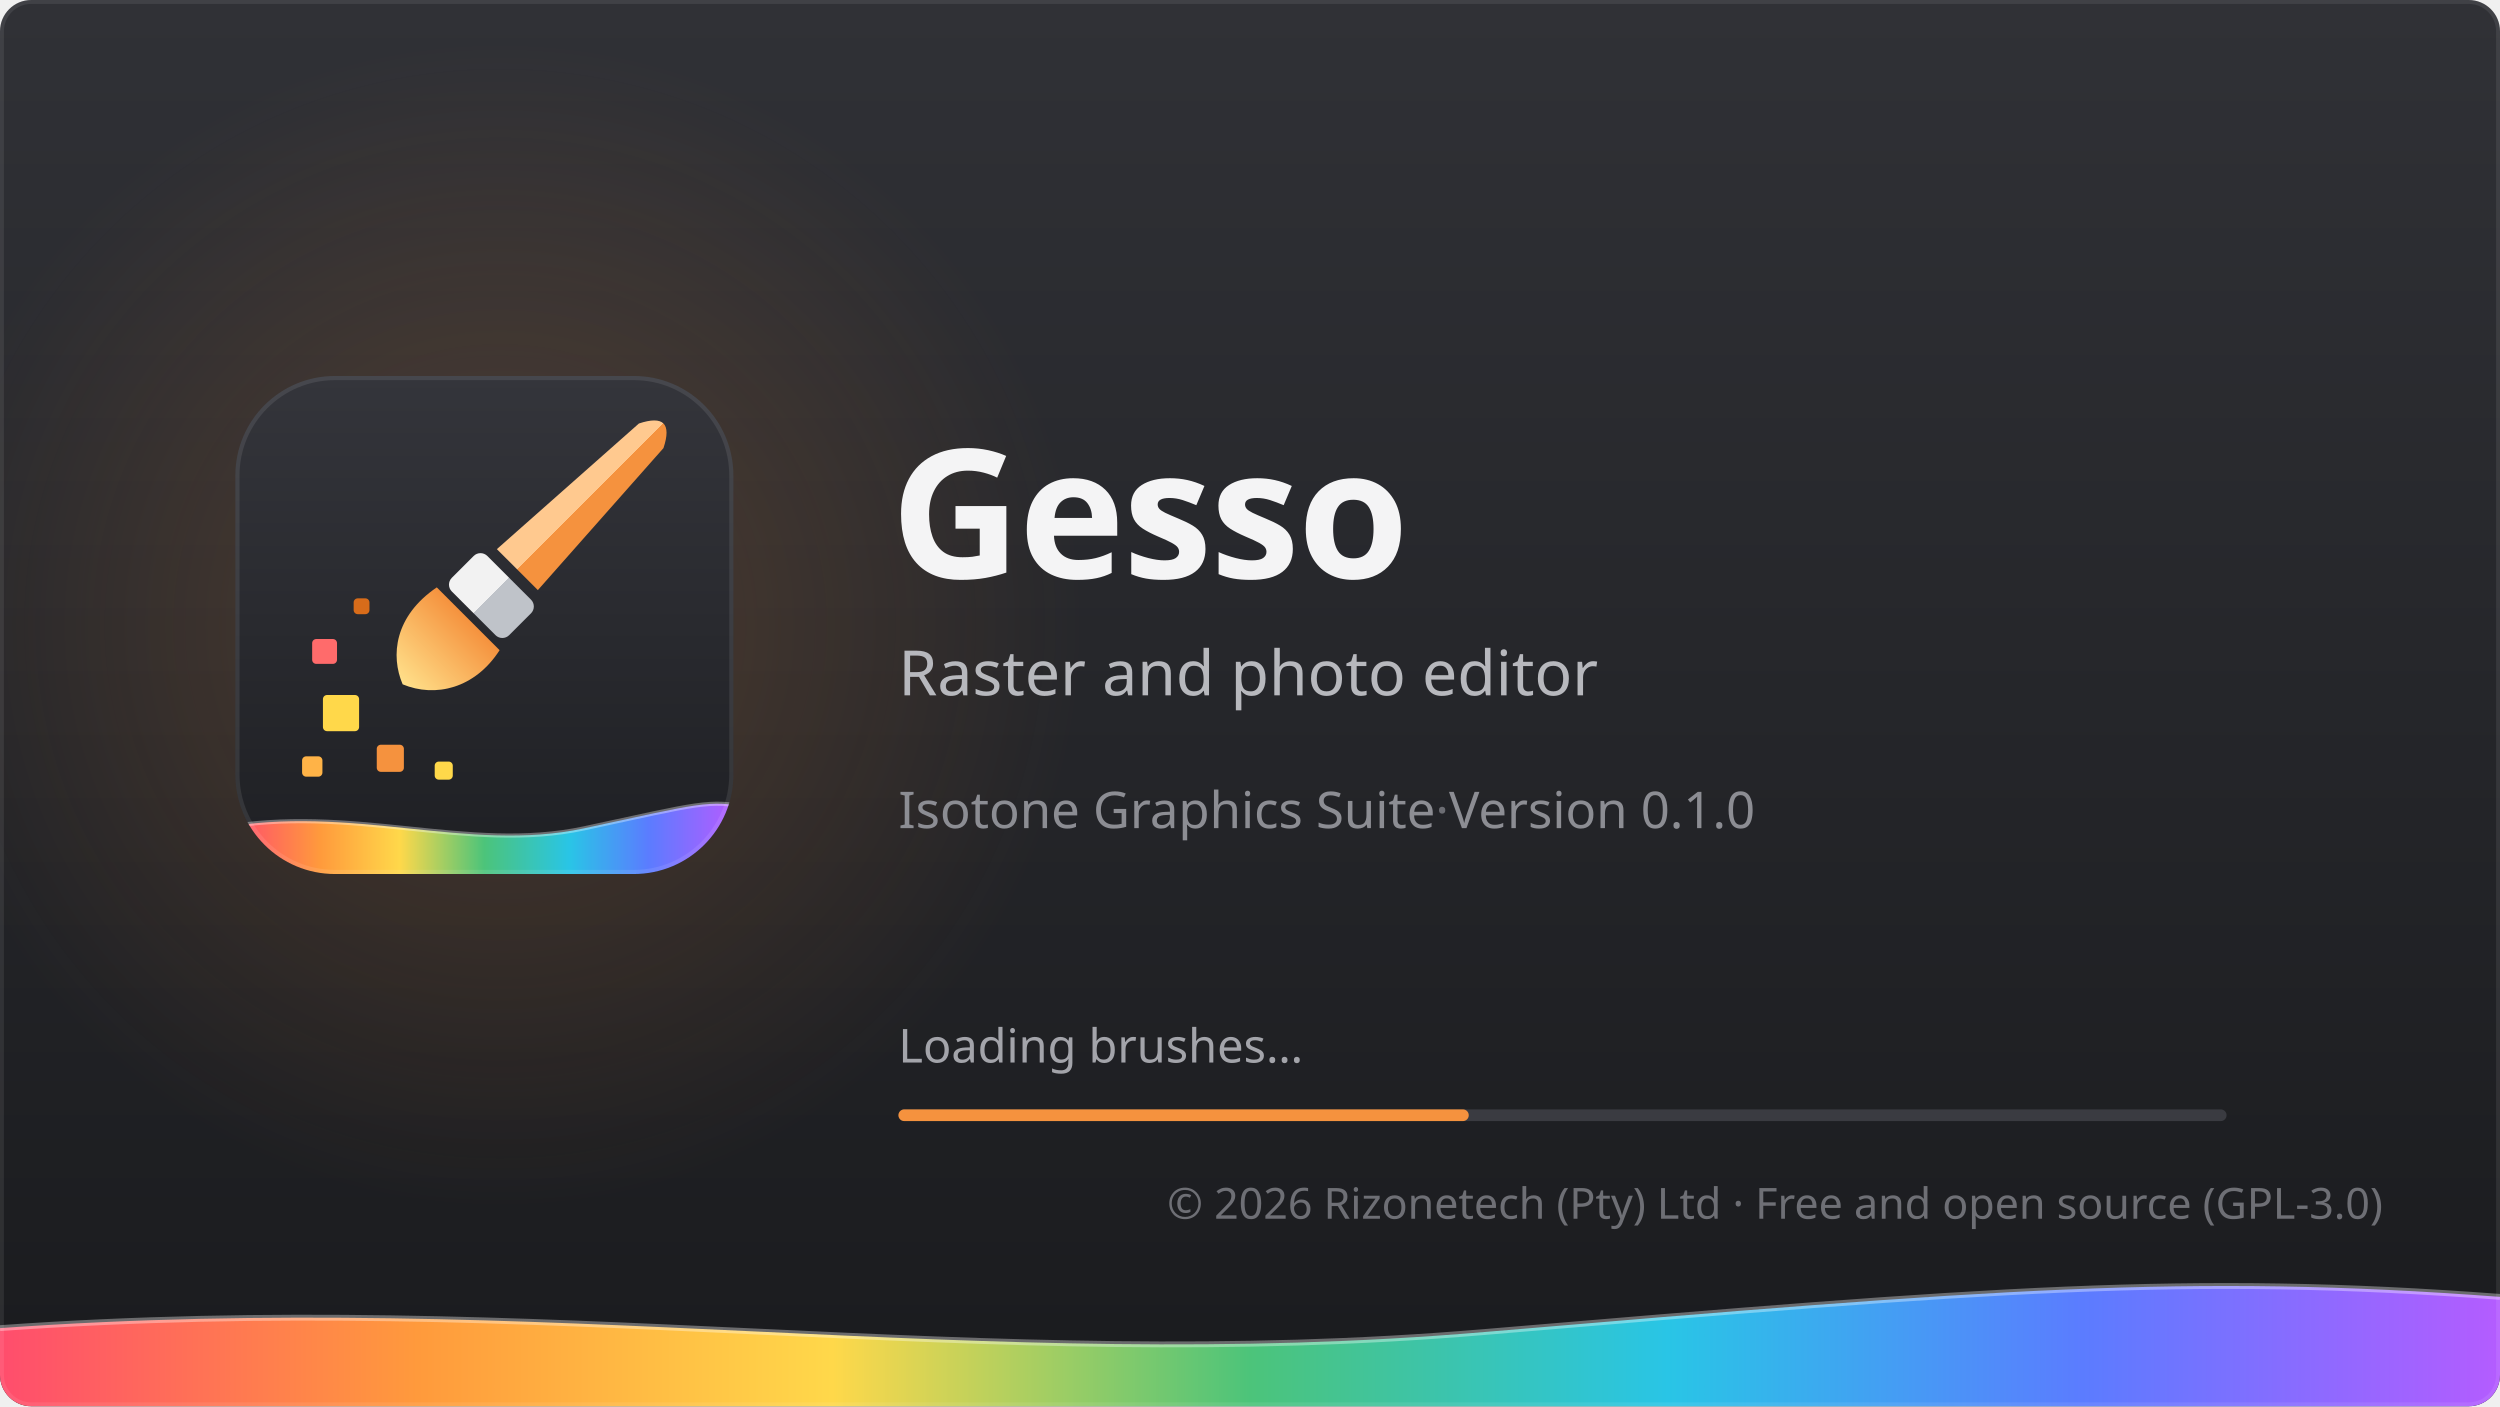
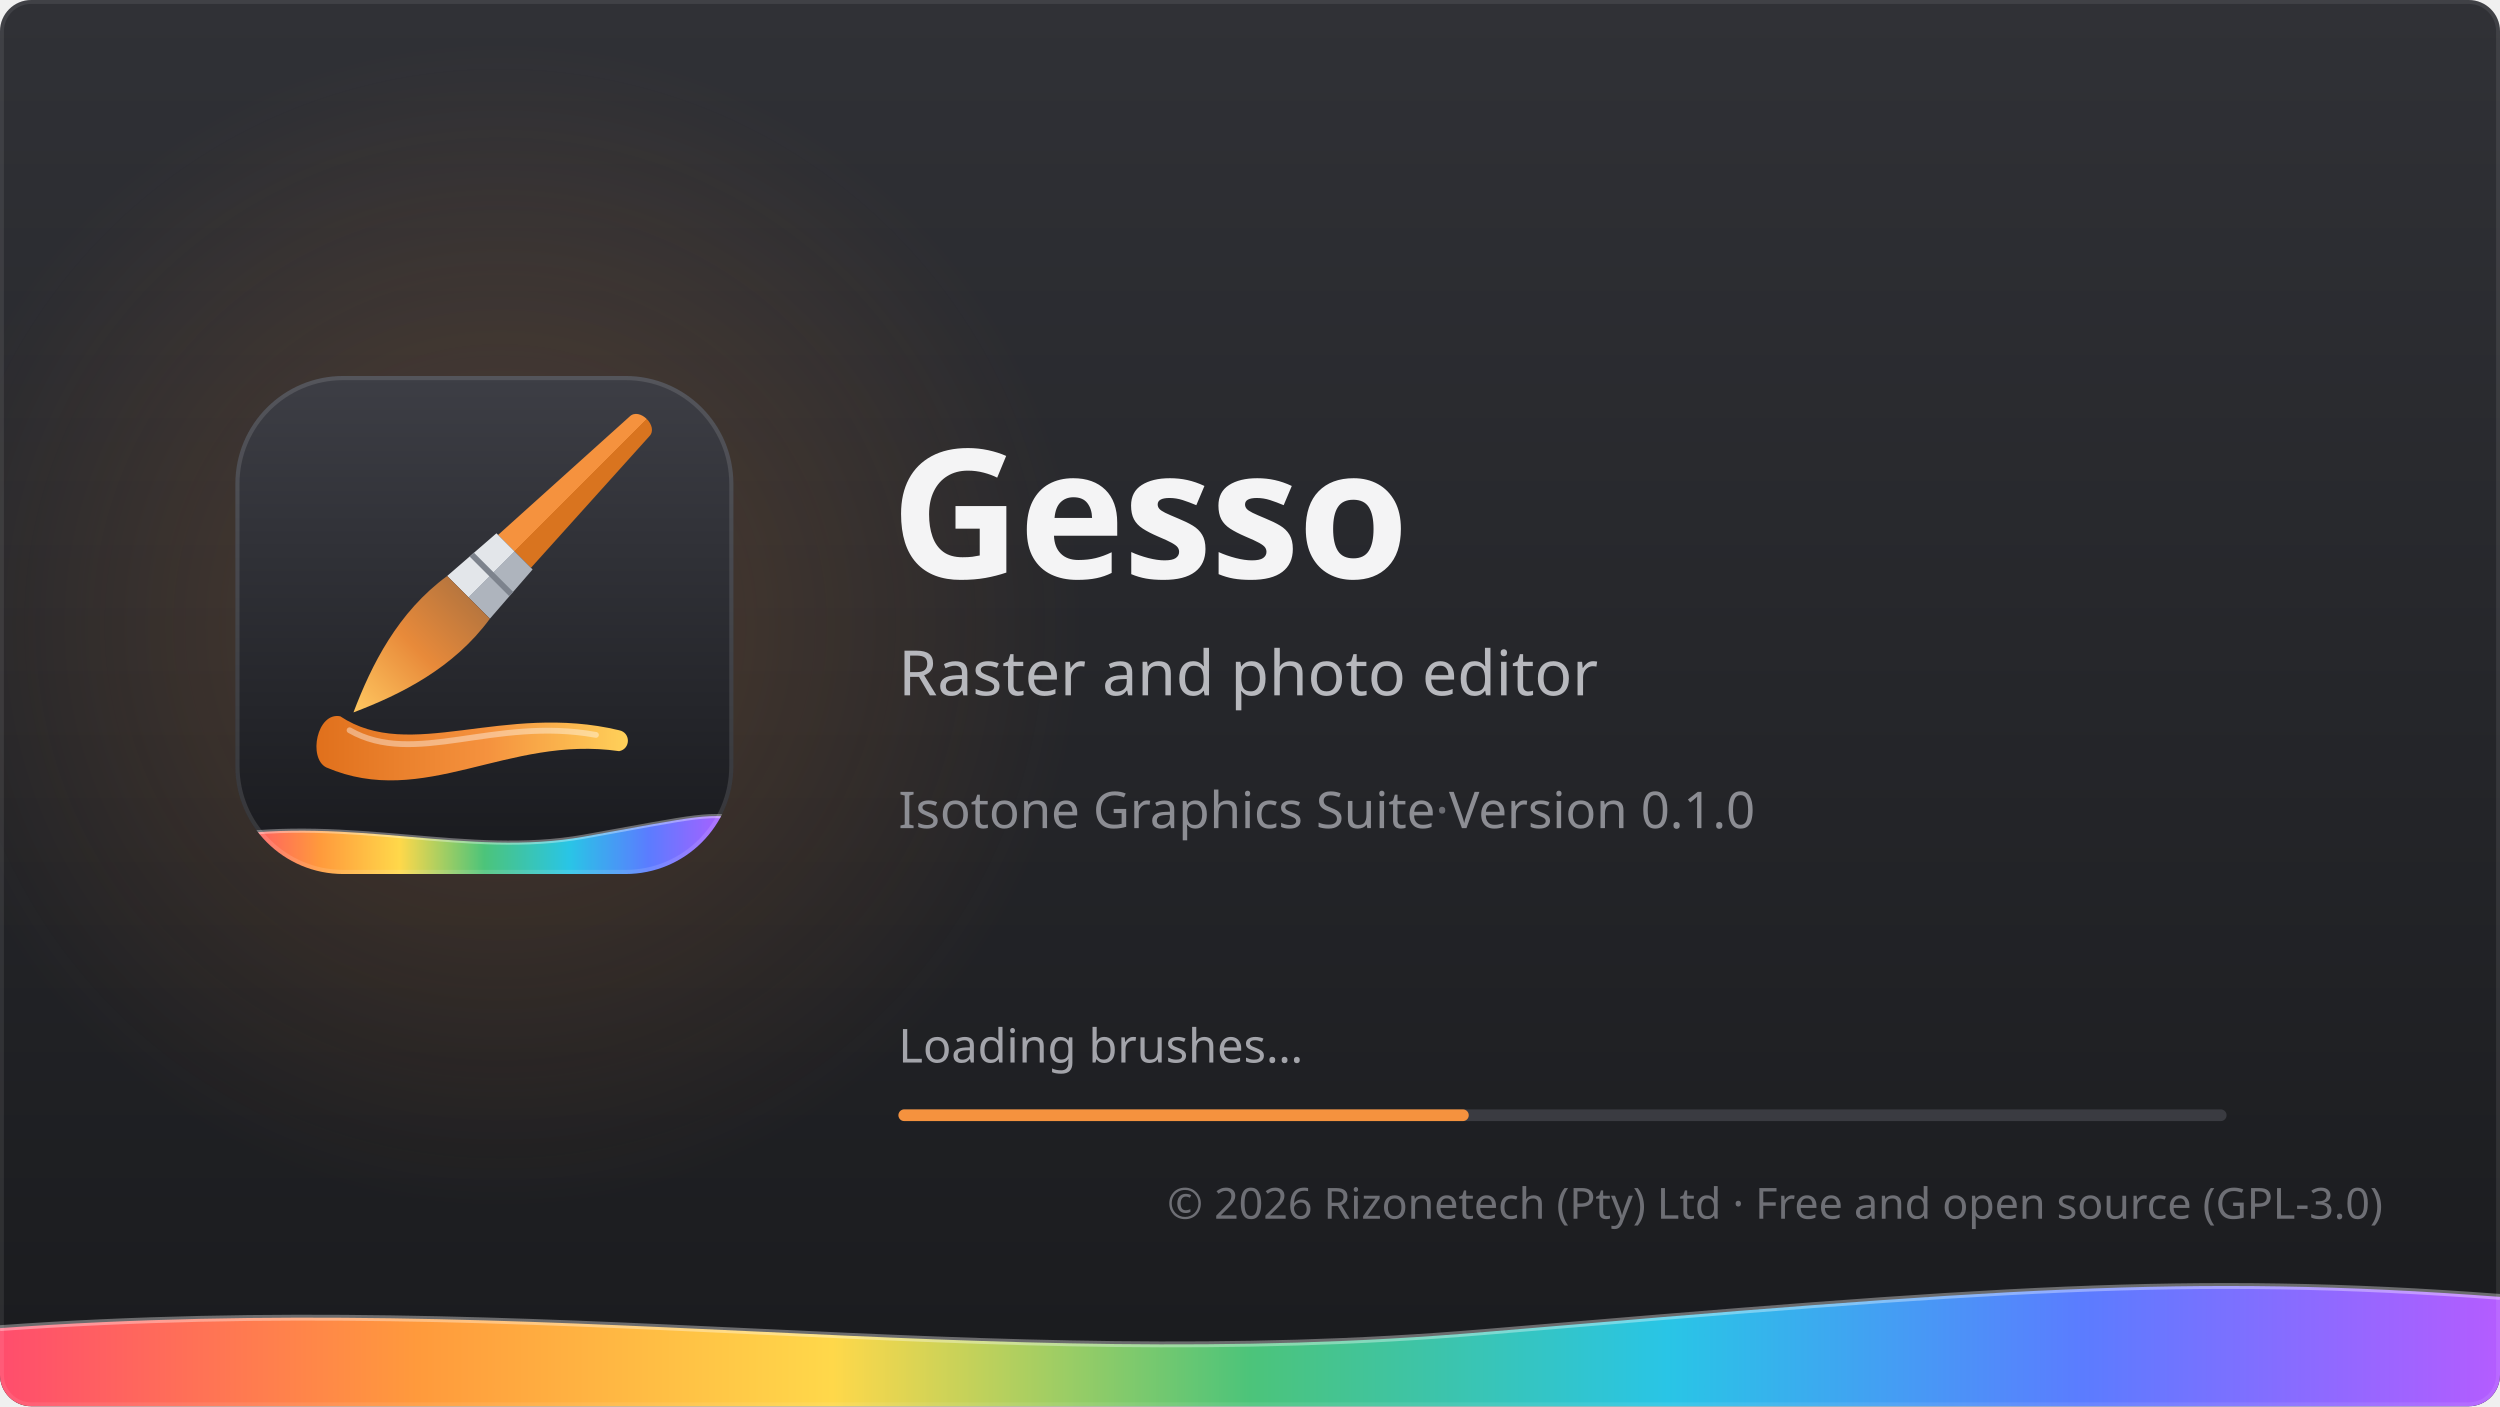
<svg xmlns="http://www.w3.org/2000/svg" viewBox="0 0 640 360" width="640" height="360">
  <defs>
    <linearGradient id="gesso-sp-bg" x1="0" y1="0" x2="0" y2="1">
      <stop offset="0" stop-color="#303136" />
      <stop offset="1" stop-color="#1A1B1E" />
    </linearGradient>
    <radialGradient id="gesso-sp-halo" cx="0.5" cy="0.5" r="0.5">
      <stop offset="0" stop-color="#F5923E" stop-opacity="0.20" />
      <stop offset="1" stop-color="#F5923E" stop-opacity="0" />
    </radialGradient>
    <linearGradient id="gesso-sp-spec" x1="0" y1="0" x2="640" y2="0" gradientUnits="userSpaceOnUse">
      <stop offset="0.000" stop-color="#FF4D6D" />
      <stop offset="0.167" stop-color="#FF9A3C" />
      <stop offset="0.333" stop-color="#FFD84A" />
      <stop offset="0.500" stop-color="#4CC47A" />
      <stop offset="0.667" stop-color="#29C5E6" />
      <stop offset="0.833" stop-color="#5B7CFF" />
      <stop offset="1.000" stop-color="#B45CFF" />
    </linearGradient>
    <clipPath id="gesso-sp-clip">
      <rect x="0" y="0" width="640" height="360" rx="8" />
    </clipPath>
  </defs>
  <rect x="0" y="0" width="640" height="360" rx="8" fill="url(#gesso-sp-bg)" />
  <g clip-path="url(#gesso-sp-clip)">
    <circle cx="128" cy="160" r="150" fill="url(#gesso-sp-halo)" />
    <path d="M0 340C140 330 250 352 380 341S560 326 640 332V360H0Z" fill="url(#gesso-sp-spec)" />
    <path d="M0 340C140 330 250 352 380 341S560 326 640 332" fill="none" stroke="#FFFFFF" stroke-opacity=".35" stroke-width="1.5" />
  </g>
  <rect x="0.5" y="0.5" width="639" height="359" rx="7.5" fill="none" stroke="#FFFFFF" stroke-opacity=".08" />
  <svg x="56" y="92" width="136" height="136" viewBox="0 0 256 256">
    <defs>
      <linearGradient id="gesso-c-bg" x1="0" y1="0" x2="0" y2="1">
-         <stop offset="0" stop-color="#34353B" />
-         <stop offset="1" stop-color="#1E1F23" />
+         <stop offset="0" stop-color="#3D3E45" />
+         <stop offset="1" stop-color="#18191D" />
      </linearGradient>
      <linearGradient id="gesso-c-spec" x1="8" y1="0" x2="248" y2="0" gradientUnits="userSpaceOnUse">
-         <stop offset="0" stop-color="#FF4D6D" />
+         <stop offset="0.00" stop-color="#FF4D6D" />
        <stop offset="0.17" stop-color="#FF9A3C" />
        <stop offset="0.33" stop-color="#FFD84A" />
-         <stop offset="0.5" stop-color="#4CC47A" />
+         <stop offset="0.50" stop-color="#4CC47A" />
        <stop offset="0.67" stop-color="#29C5E6" />
        <stop offset="0.83" stop-color="#5B7CFF" />
-         <stop offset="1" stop-color="#B45CFF" />
+         <stop offset="1.00" stop-color="#B45CFF" />
      </linearGradient>
      <clipPath id="gesso-c-clip">
-         <rect x="8" y="8" width="240" height="240" rx="48" />
+         <rect x="8" y="8" width="240" height="240" rx="52" />
      </clipPath>
-       <linearGradient id="gesso-c-hdl" x1="0" y1="0" x2="1" y2="0">
-         <stop offset="0" stop-color="#FFC98F" />
-         <stop offset="0.5" stop-color="#FFC98F" />
+       <linearGradient id="gesso-c-wood" x1="0" y1="0" x2="1" y2="0">
        <stop offset="0.5" stop-color="#F5923E" />
-         <stop offset="1" stop-color="#F5923E" />
+         <stop offset="0.5" stop-color="#D9741F" />
      </linearGradient>
-       <linearGradient id="gesso-c-fer" x1="0" y1="0" x2="1" y2="0">
-         <stop offset="0" stop-color="#F2F2F2" />
-         <stop offset="0.5" stop-color="#F2F2F2" />
-         <stop offset="0.5" stop-color="#BFC3C9" />
-         <stop offset="1" stop-color="#BFC3C9" />
+       <linearGradient id="gesso-c-metal" x1="0" y1="0" x2="1" y2="0">
+         <stop offset="0.5" stop-color="#E3E6EA" />
+         <stop offset="0.5" stop-color="#AEB4BD" />
      </linearGradient>
-       <linearGradient id="gesso-c-tuft" x1="0" y1="1" x2="0" y2="0">
-         <stop offset="0" stop-color="#FFE08A" />
-         <stop offset="1" stop-color="#F5923E" />
+       <linearGradient id="gesso-c-bristle" x1="0" y1="0" x2="0" y2="1">
+         <stop offset="0" stop-color="#B8763E" />
+         <stop offset="0.45" stop-color="#E88A3A" />
+         <stop offset="1" stop-color="#FFC861" />
+       </linearGradient>
+       <linearGradient id="gesso-c-paint" x1="0" y1="0" x2="1" y2="0">
+         <stop offset="0" stop-color="#E0701C" />
+         <stop offset="0.55" stop-color="#F5923E" />
+         <stop offset="1" stop-color="#FFD15A" />
      </linearGradient>
    </defs>
-     <rect x="8" y="8" width="240" height="240" rx="48" fill="url(#gesso-c-bg)" />
+     <rect x="8" y="8" width="240" height="240" rx="52" fill="url(#gesso-c-bg)" />
    <g clip-path="url(#gesso-c-clip)">
-       <path d="M0 226C64 214 120 238 176 226S236 212 256 216V256H0Z" fill="url(#gesso-c-spec)" />
-       <path d="M0 226C64 214 120 238 176 226S236 212 256 216" fill="none" stroke="#FFFFFF" stroke-opacity=".35" stroke-width="2" />
+       <path d="M0 230C64 220 120 240 176 230S236 218 256 222V256H0Z" fill="url(#gesso-c-spec)" />
+       <path d="M0 230C64 220 120 240 176 230S236 218 256 222" fill="none" stroke="#FFFFFF" stroke-opacity=".35" stroke-width="2" />
    </g>
-     <rect x="9" y="9" width="238" height="238" rx="47" fill="none" stroke="#FFFFFF" stroke-opacity=".09" stroke-width="2" />
-     <g transform="translate(128 116) scale(0.990) translate(-117.78 -139.00)">
-       <g transform="translate(78 180) rotate(45) scale(0.94)">
-         <path d="M-15 -84L15 -84L9 -182Q0 -200 -9 -182Z" fill="url(#gesso-c-hdl)" />
-         <rect x="-21" y="-78" width="42" height="26" rx="5" fill="url(#gesso-c-fer)" />
-         <path d="M0 0C17 -7 28 -25 23 -48L-23 -48C-28 -22 -15 -6 0 0Z" fill="url(#gesso-c-tuft)" />
+     <rect x="9" y="9" width="238" height="238" rx="51" fill="none" stroke="#FFFFFF" stroke-opacity=".12" stroke-width="2" />
+     <g transform="translate(128 116) scale(1.12) translate(-128 -116)">
+       <path d="M66 166C96 186 136 160 186 172C191 173 191 180 186 181C138 174 102 206 60 188C52 184 56 164 66 166Z" fill="url(#gesso-c-paint)" />
+       <path d="M70 172C98 188 132 166 176 174" fill="none" stroke="#FFFFFF" stroke-opacity=".4" stroke-width="2.5" stroke-linecap="round" />
+       <g transform="translate(124 112) rotate(45)">
+         <path d="M-6 -100C-6 -106 6 -106 6 -100L10 -24H-10Z" fill="url(#gesso-c-wood)" />
+         <path d="M-11 -24H11L13 4H-13Z" fill="url(#gesso-c-metal)" />
+         <path d="M-12 -10H12" stroke="#7D838D" stroke-width="2.5" />
+         <path d="M-13 4C-17 30 -9 54 0 74C9 54 17 30 13 4Z" fill="url(#gesso-c-bristle)" />
      </g>
-       <rect x="39.2" y="185.2" width="17.6" height="17.6" rx="2" fill="#FFD84A" />
-       <rect x="65.4" y="209.4" width="13.2" height="13.2" rx="2" fill="#F5923E" />
-       <rect x="33.95" y="157.95" width="12.1" height="12.1" rx="2" fill="#FF6B6B" />
-       <rect x="29.05" y="215.05" width="9.9" height="9.9" rx="2" fill="#FFB347" />
-       <rect x="93.6" y="217.6" width="8.8" height="8.8" rx="2" fill="#FFD84A" />
-       <rect x="54.15" y="138.15" width="7.7" height="7.7" rx="2" fill="#D86C1A" />
    </g>
  </svg>
  <g font-family="Segoe UI Variable Display, Segoe UI, system-ui, sans-serif">
    <text x="228" y="148" font-size="46" font-weight="600" fill="#F4F4F5" letter-spacing="-0.5">Gesso</text>
    <text x="230" y="178" font-size="16" fill="#B7B8BD">Raster and photo editor</text>
    <text x="230" y="212" font-size="13" fill="#8C8D93">Isotone Graphics Suite<tspan fill="#6C6D73"> · </tspan>Version 0.1.0</text>
  </g>
  <g font-family="Segoe UI Variable Text, Segoe UI, system-ui, sans-serif">
    <text x="230" y="272" font-size="12" fill="#A3A4AA">Loading brushes…</text>
    <rect x="230" y="284" width="340" height="3" rx="1.5" fill="#3A3B41" />
    <rect x="230" y="284" width="146" height="3" rx="1.5" fill="#F5923E" />
    <text x="610" y="312" font-size="11" fill="#6E6F75" text-anchor="end">© 2026 Rizonetech (Pty) Ltd · Free and open source (GPL-3.0)</text>
  </g>
</svg>
